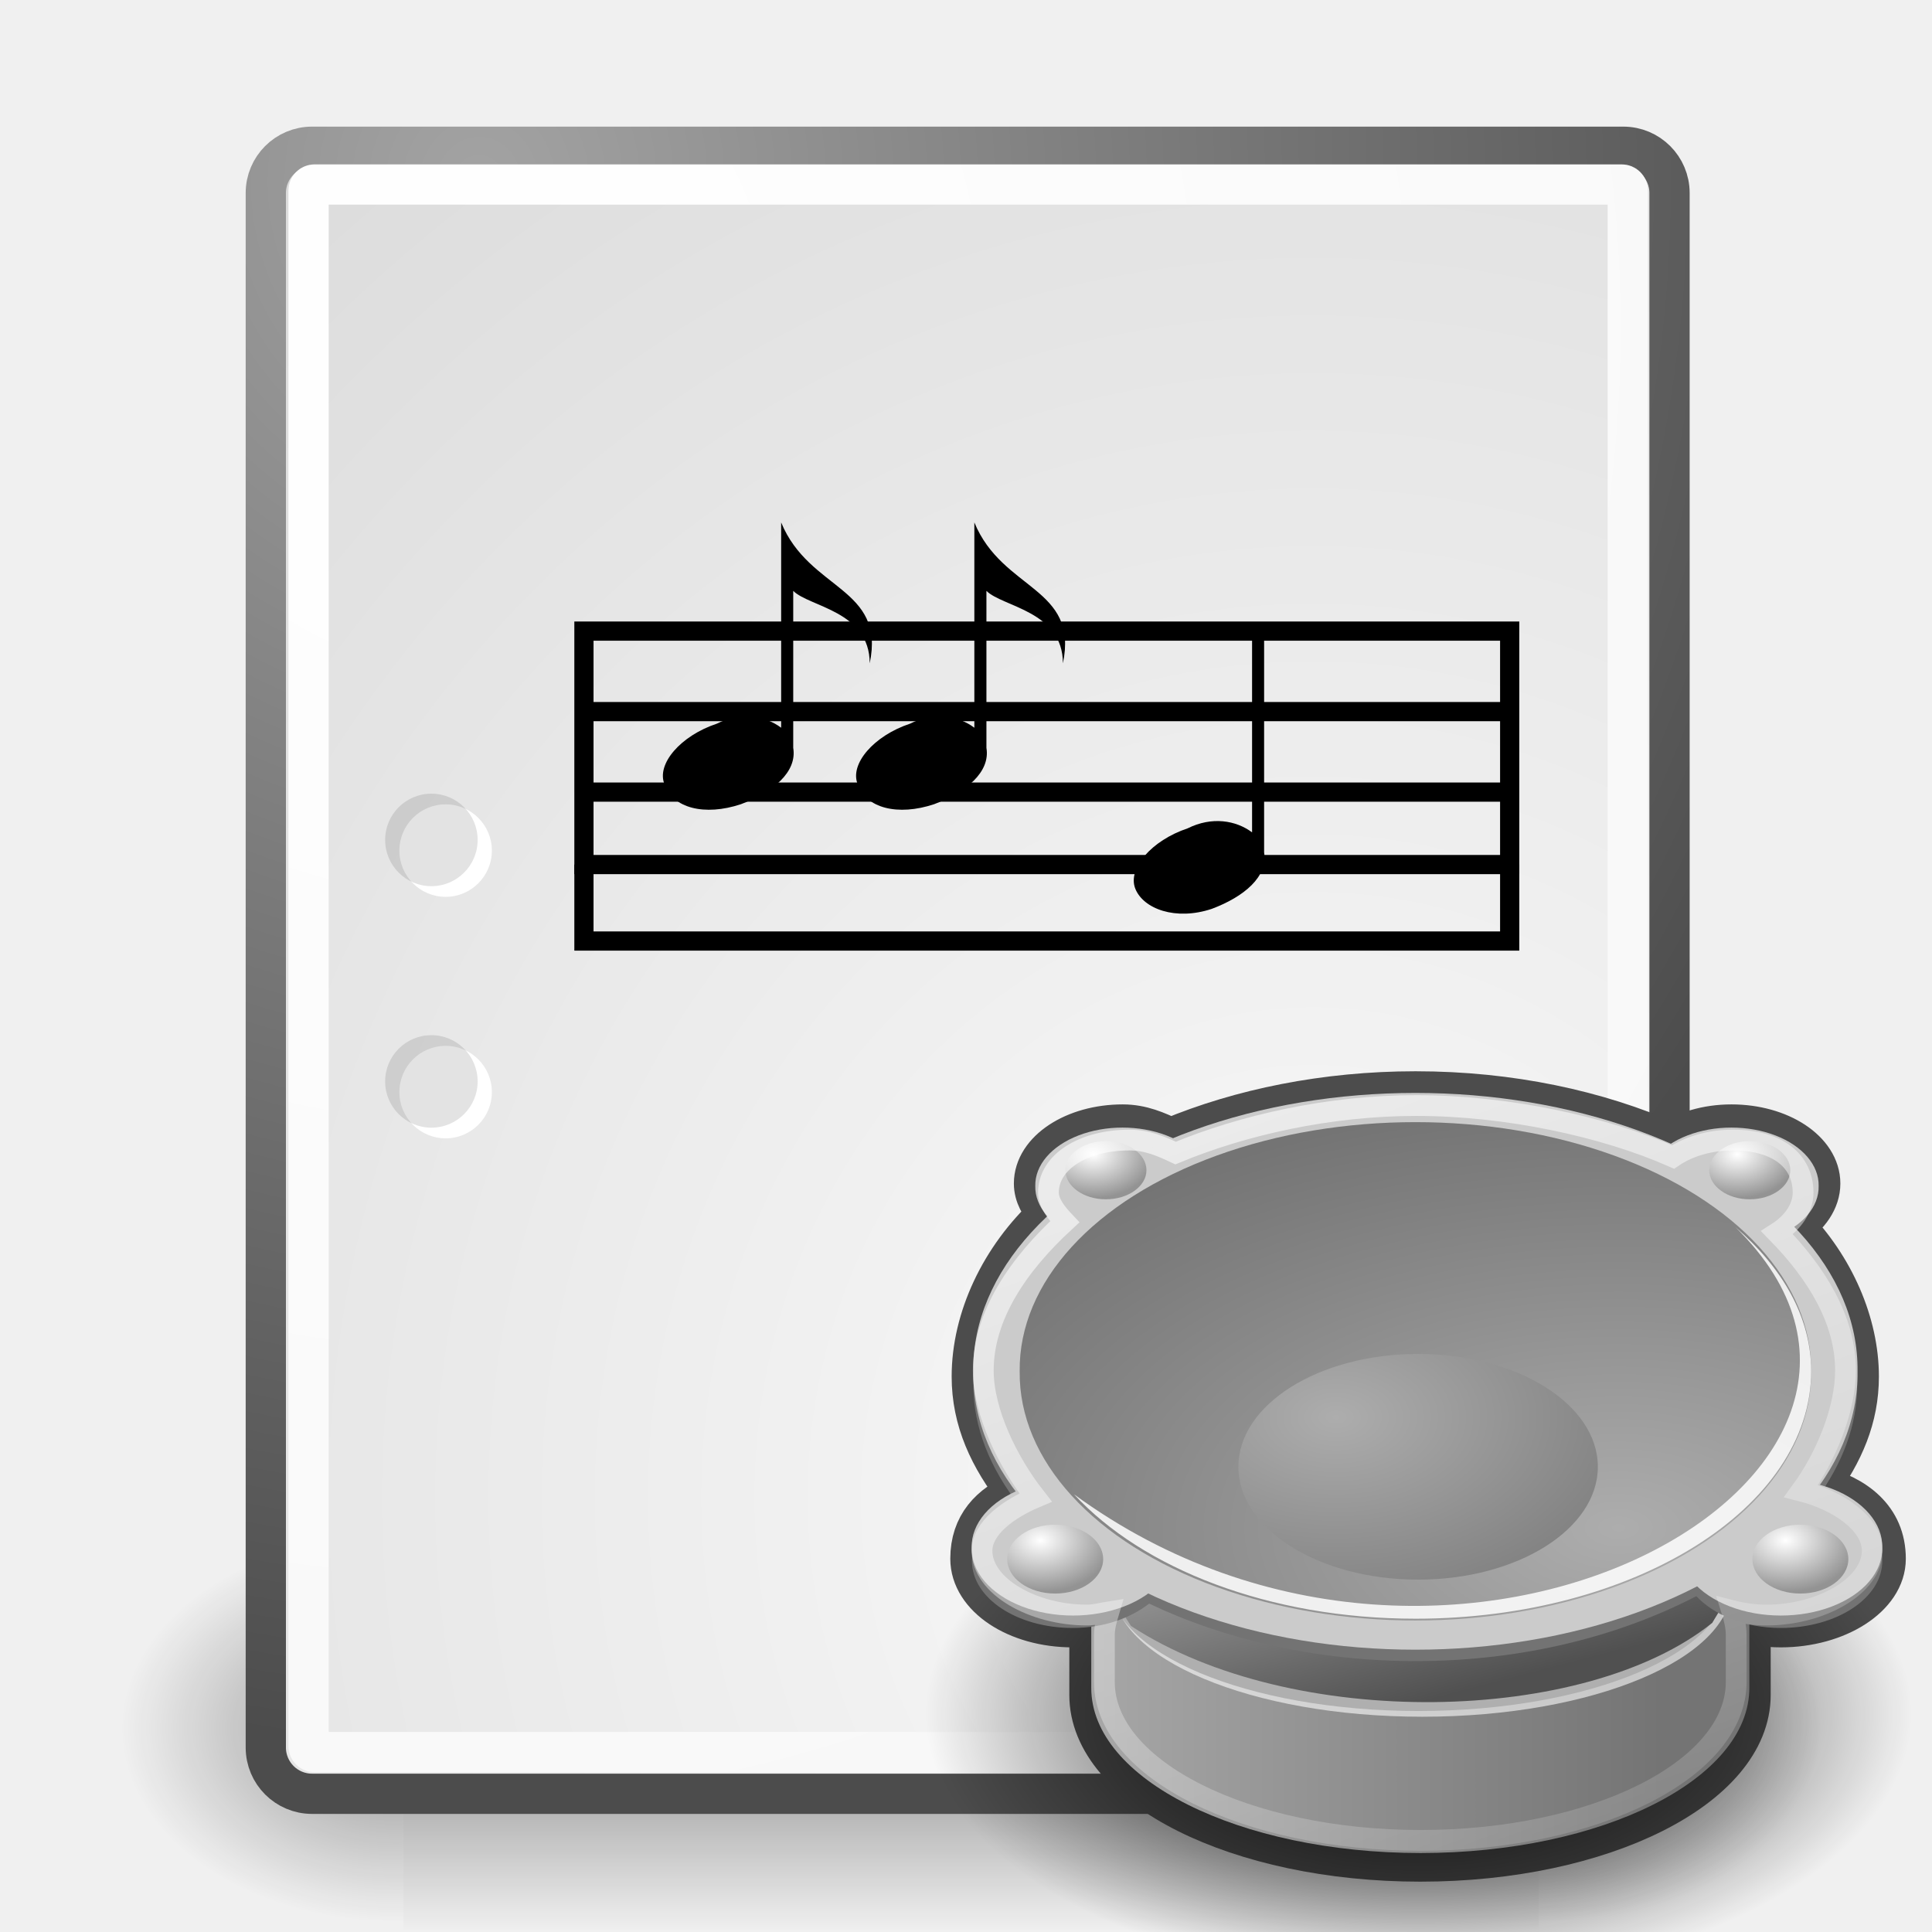
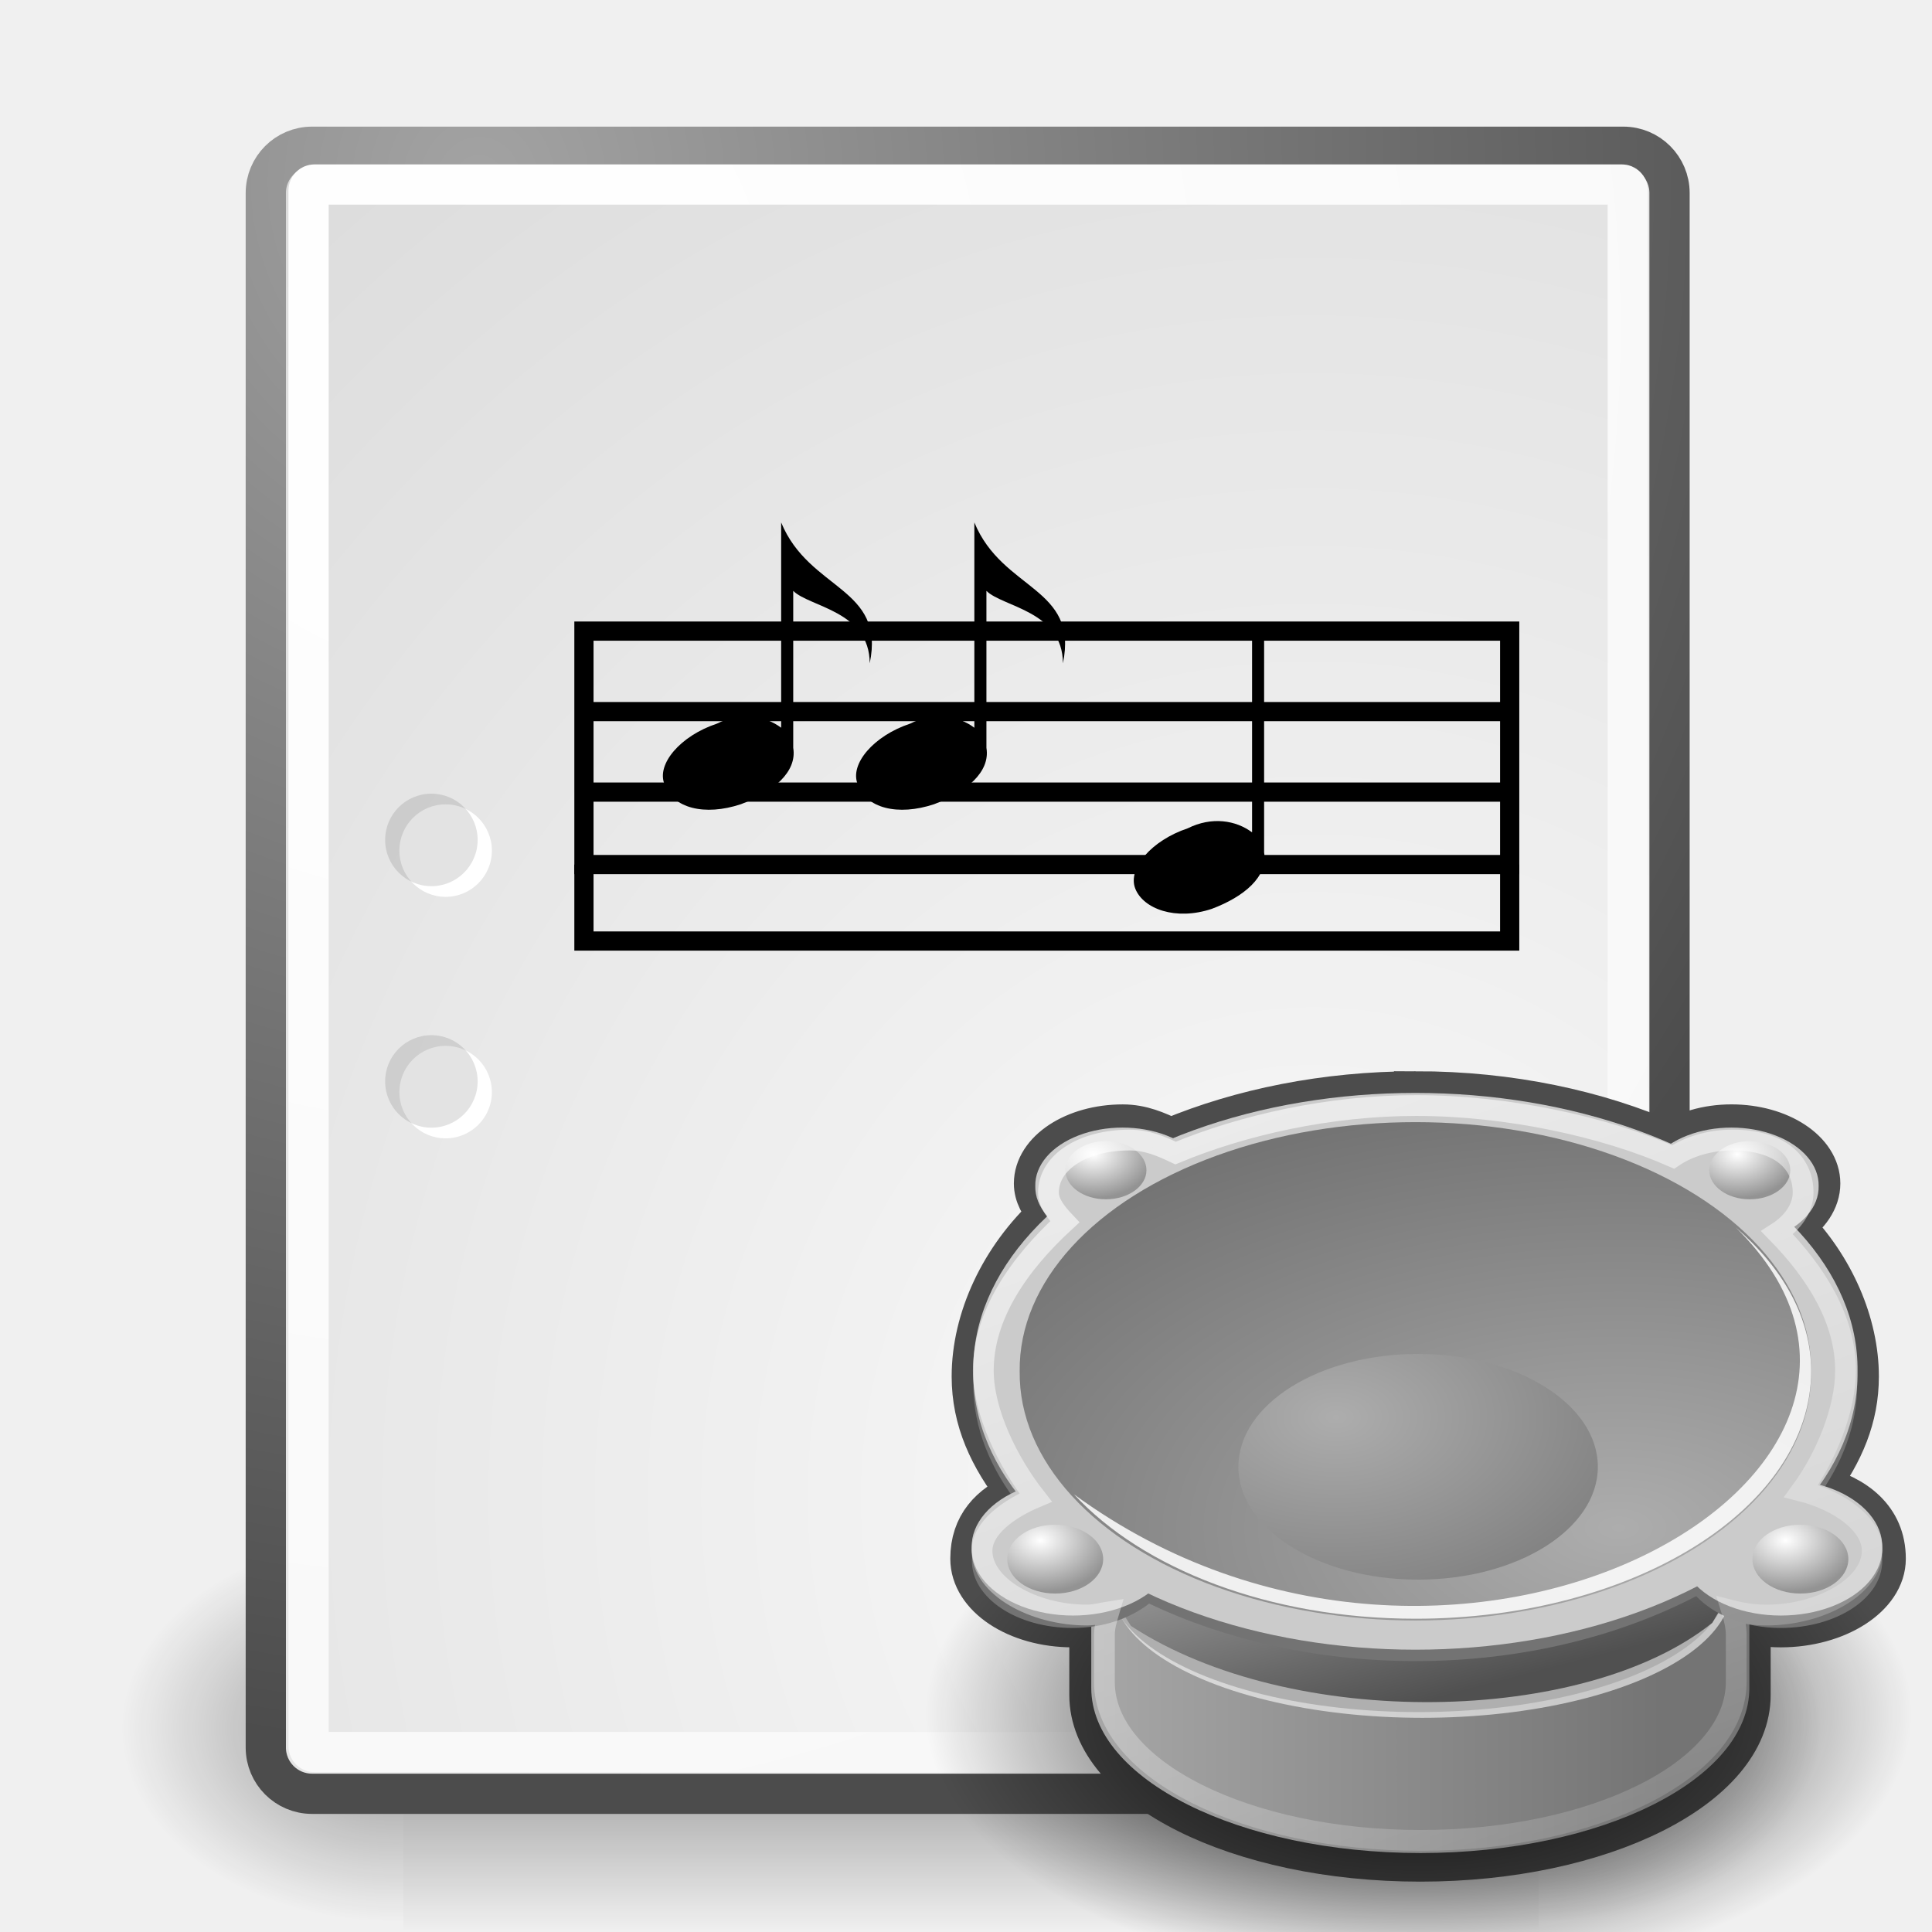
- <svg xmlns="http://www.w3.org/2000/svg" xmlns:xlink="http://www.w3.org/1999/xlink" width="52px" viewBox="0 0 48 48" height="52px" id="svg249">
-   <defs id="defs3">
-     <linearGradient id="XMLID_99_" gradientUnits="userSpaceOnUse" x1="21.7" y1="36.756" x2="28.467" y2="26.362" gradientTransform="matrix(1,0,0,-1,-0.8574,45.8467)">
-       <stop offset="0" style="stop-color:#FFFFFF" id="stop35738" />
-       <stop offset="1" style="stop-color:#EFEFEF" id="stop35740" />
-     </linearGradient>
-     <linearGradient id="XMLID_98_" gradientUnits="userSpaceOnUse" x1="21.715" y1="28.733" x2="28.481" y2="18.34" gradientTransform="matrix(1,0,0,-1,-0.8574,45.8467)">
-       <stop offset="0" style="stop-color:#FFFFFF" id="stop35729" />
-       <stop offset="1" style="stop-color:#EFEFEF" id="stop35731" />
-     </linearGradient>
-     <linearGradient id="XMLID_97_" gradientUnits="userSpaceOnUse" x1="21.717" y1="25.133" x2="28.483" y2="14.74" gradientTransform="matrix(1,0,0,-1,-0.8574,45.8467)">
-       <stop offset="0" style="stop-color:#FFFFFF" id="stop35720" />
-       <stop offset="1" style="stop-color:#EFEFEF" id="stop35722" />
-     </linearGradient>
-     <linearGradient id="XMLID_96_" gradientUnits="userSpaceOnUse" x1="21.706" y1="21.249" x2="28.472" y2="10.855" gradientTransform="matrix(1,0,0,-1,-0.8574,45.8467)">
-       <stop offset="0" style="stop-color:#FFFFFF" id="stop35711" />
-       <stop offset="1" style="stop-color:#EFEFEF" id="stop35713" />
-     </linearGradient>
-     <linearGradient id="XMLID_95_" gradientUnits="userSpaceOnUse" x1="21.731" y1="17.11" x2="28.497" y2="6.718" gradientTransform="matrix(1,0,0,-1,-0.8574,45.8467)">
-       <stop offset="0" style="stop-color:#FFFFFF" id="stop35702" />
-       <stop offset="1" style="stop-color:#EFEFEF" id="stop35704" />
-     </linearGradient>
-     <linearGradient id="XMLID_94_" gradientUnits="userSpaceOnUse" x1="21.737" y1="32.901" x2="28.502" y2="22.51" gradientTransform="matrix(1,0,0,-1,-0.8574,45.8467)">
-       <stop offset="0" style="stop-color:#FFFFFF" id="stop35693" />
-       <stop offset="1" style="stop-color:#EFEFEF" id="stop35695" />
-     </linearGradient>
-     <linearGradient id="XMLID_93_" gradientUnits="userSpaceOnUse" x1="14.067" y1="38.709" x2="35.944" y2="5.105" gradientTransform="matrix(1,0,0,-1,-0.8574,45.8467)">
-       <stop offset="0" style="stop-color:#FFFFFF" id="stop35682" />
-       <stop offset="1" style="stop-color:#EFEFEF" id="stop35684" />
-     </linearGradient>
-     <linearGradient id="linearGradient2497">
-       <stop style="stop-color:#ffffff;stop-opacity:0.608;" offset="0" id="stop2499" />
-       <stop style="stop-color:#ffffff;stop-opacity:0;" offset="1" id="stop2501" />
-     </linearGradient>
-     <linearGradient xlink:href="#linearGradient2497" id="linearGradient2503" gradientTransform="matrix(1.072527,0,0,0.932378,0.5,0.75)" x1="11.562" y1="8.081" x2="30.75" y2="53.659" gradientUnits="userSpaceOnUse" />
-     <radialGradient xlink:href="#linearGradient19474" id="radialGradient19496" gradientUnits="userSpaceOnUse" gradientTransform="scale(1.287593,0.776643)" cx="30.873" cy="31.265" fx="30.873" fy="31.265" r="3.249" />
-     <radialGradient xlink:href="#linearGradient19474" id="radialGradient19494" gradientUnits="userSpaceOnUse" gradientTransform="scale(1.287593,0.776643)" cx="30.873" cy="31.265" fx="30.873" fy="31.265" r="3.249" />
-     <radialGradient xlink:href="#linearGradient19474" id="radialGradient19488" gradientUnits="userSpaceOnUse" gradientTransform="scale(1.287593,0.776643)" cx="30.873" cy="31.265" fx="30.873" fy="31.265" r="3.249" />
-     <linearGradient id="linearGradient19474">
-       <stop style="stop-color:#ffffff;stop-opacity:1;" offset="0" id="stop19476" />
-       <stop style="stop-color:#939393;stop-opacity:1;" offset="1" id="stop19478" />
-     </linearGradient>
-     <radialGradient xlink:href="#linearGradient19474" id="radialGradient19480" gradientTransform="scale(1.287593,0.776643)" cx="30.873" cy="31.265" fx="30.873" fy="31.265" r="3.249" gradientUnits="userSpaceOnUse" />
-     <radialGradient xlink:href="#linearGradient19149" id="radialGradient19155" gradientTransform="scale(1.347925,0.741881)" cx="16.331" cy="34.834" fx="16.331" fy="34.834" r="15.231" gradientUnits="userSpaceOnUse" />
-     <radialGradient xlink:href="#linearGradient19149" id="radialGradient19161" gradientUnits="userSpaceOnUse" gradientTransform="scale(1.347925,0.741881)" cx="25.941" cy="41.706" fx="25.941" fy="41.706" r="26.595" />
-     <linearGradient id="linearGradient19270">
-       <stop id="stop19272" offset="0" style="stop-color:#aaaaaa;stop-opacity:1;" />
-       <stop id="stop19274" offset="1" style="stop-color:#505050;stop-opacity:1;" />
-     </linearGradient>
-     <linearGradient xlink:href="#linearGradient19270" id="linearGradient19175" gradientTransform="matrix(1.70088,0,0,0.587931,-1.374996,-7.214286)" x1="6.884" y1="56.289" x2="16.295" y2="68.767" gradientUnits="userSpaceOnUse" />
-     <linearGradient xlink:href="#linearGradient19149" id="linearGradient19243" gradientUnits="userSpaceOnUse" gradientTransform="matrix(1.411264,0,0,0.708585,-1.517853,-6.857043)" x1="5.163" y1="50.806" x2="26.172" y2="50.805" />
-     <linearGradient id="linearGradient19278">
-       <stop style="stop-color:#000000;stop-opacity:1;" offset="0" id="stop19280" />
-       <stop style="stop-color:#000000;stop-opacity:0;" offset="1" id="stop19282" />
-     </linearGradient>
-     <radialGradient xlink:href="#linearGradient19278" id="radialGradient19284" gradientTransform="scale(1.357519,0.736638)" cx="17.58" cy="47.403" fx="17.58" fy="47.403" r="16.798" gradientUnits="userSpaceOnUse" />
-     <linearGradient id="linearGradient19149">
-       <stop style="stop-color:#adadad;stop-opacity:1;" offset="0" id="stop19151" />
-       <stop style="stop-color:#747474;stop-opacity:1;" offset="1" id="stop19153" />
-     </linearGradient>
-     <linearGradient xlink:href="#linearGradient19149" id="linearGradient2479" gradientUnits="userSpaceOnUse" gradientTransform="matrix(1.411264,0,0,0.708585,-1.517853,-5.016059)" x1="5.163" y1="50.806" x2="26.172" y2="50.805" />
-     <linearGradient id="linearGradient10283">
-       <stop id="stop10285" offset="0" style="stop-color:#000000;stop-opacity:0.238;" />
-       <stop id="stop10287" offset="1" style="stop-color:#000000;stop-opacity:0;" />
-     </linearGradient>
-     <linearGradient id="linearGradient6536">
-       <stop style="stop-color:#6b6b6b;stop-opacity:1;" offset="0" id="stop6538" />
-       <stop id="stop6544" offset="0.378" style="stop-color:#a6a6a6;stop-opacity:1;" />
-       <stop style="stop-color:#5b5b5b;stop-opacity:1;" offset="1" id="stop6540" />
-     </linearGradient>
-     <linearGradient id="linearGradient3543">
-       <stop id="stop3545" offset="0" style="stop-color:#a4a4a4;stop-opacity:1;" />
-       <stop id="stop3547" offset="1" style="stop-color:#6b6b6b;stop-opacity:1;" />
-     </linearGradient>
-     <radialGradient xlink:href="#linearGradient5060" id="radialGradient6719" gradientUnits="userSpaceOnUse" gradientTransform="matrix(-2.774389,0,0,1.969706,112.7623,-872.8854)" cx="605.714" cy="486.648" fx="605.714" fy="486.648" r="117.143" />
-     <linearGradient id="linearGradient5060">
-       <stop style="stop-color:black;stop-opacity:1;" offset="0" id="stop5062" />
-       <stop style="stop-color:black;stop-opacity:0;" offset="1" id="stop5064" />
-     </linearGradient>
-     <radialGradient xlink:href="#linearGradient5060" id="radialGradient6717" gradientUnits="userSpaceOnUse" gradientTransform="matrix(2.774389,0,0,1.969706,-1891.633,-872.8854)" cx="605.714" cy="486.648" fx="605.714" fy="486.648" r="117.143" />
-     <linearGradient id="linearGradient5048">
-       <stop style="stop-color:black;stop-opacity:0;" offset="0" id="stop5050" />
-       <stop id="stop5056" offset="0.5" style="stop-color:black;stop-opacity:1;" />
-       <stop style="stop-color:black;stop-opacity:0;" offset="1" id="stop5052" />
-     </linearGradient>
-     <linearGradient xlink:href="#linearGradient5048" id="linearGradient6715" gradientUnits="userSpaceOnUse" gradientTransform="matrix(2.774389,0,0,1.969706,-1892.179,-872.8854)" x1="302.857" y1="366.648" x2="302.857" y2="609.505" />
-     <linearGradient id="linearGradient5853">
-       <stop style="stop-color:#000000;stop-opacity:1;" offset="0" id="stop5855" />
-       <stop style="stop-color:#000000;stop-opacity:0;" offset="1" id="stop5857" />
-     </linearGradient>
-     <linearGradient id="linearGradient3531">
-       <stop id="stop3533" offset="0" style="stop-color:#000000;stop-opacity:0.093;" />
-       <stop id="stop3535" offset="1" style="stop-color:#000000;stop-opacity:0;" />
-     </linearGradient>
-     <linearGradient id="linearGradient3519">
-       <stop style="stop-color:#ffffff;stop-opacity:1;" offset="0" id="stop3521" />
-       <stop style="stop-color:#ffffff;stop-opacity:0;" offset="1" id="stop3523" />
-     </linearGradient>
-     <linearGradient id="linearGradient15662">
-       <stop style="stop-color:#ffffff;stop-opacity:1;" offset="0" id="stop15664" />
-       <stop style="stop-color:#f8f8f8;stop-opacity:1;" offset="1" id="stop15666" />
-     </linearGradient>
-     <linearGradient id="linearGradient269">
-       <stop style="stop-color:#a3a3a3;stop-opacity:1;" offset="0" id="stop270" />
-       <stop style="stop-color:#4c4c4c;stop-opacity:1;" offset="1" id="stop271" />
-     </linearGradient>
-     <linearGradient id="linearGradient259">
-       <stop style="stop-color:#fafafa;stop-opacity:1;" offset="0" id="stop260" />
-       <stop style="stop-color:#bbbbbb;stop-opacity:1;" offset="1" id="stop261" />
-     </linearGradient>
-     <radialGradient r="37.752" fy="3.756" fx="8.824" cy="3.756" cx="8.824" gradientTransform="matrix(0.968273,0,0,1.032767,3.353553,0.646447)" gradientUnits="userSpaceOnUse" id="radialGradient15656" xlink:href="#linearGradient269" />
-     <radialGradient r="86.708" fy="35.737" fx="33.967" cy="35.737" cx="33.967" gradientTransform="scale(0.960493,1.041132)" gradientUnits="userSpaceOnUse" id="radialGradient15658" xlink:href="#linearGradient259" />
-     <radialGradient r="38.159" fy="7.268" fx="8.144" cy="7.268" cx="8.144" gradientTransform="matrix(0.968273,0,0,1.032767,3.353553,0.646447)" gradientUnits="userSpaceOnUse" id="radialGradient15668" xlink:href="#linearGradient15662" />
-     <radialGradient xlink:href="#linearGradient5853" id="radialGradient5859" cx="24.875" cy="41.625" fx="24.875" fy="41.625" r="16.625" gradientTransform="matrix(0.834586,-4.742171e-18,1.889736e-18,0.332579,4.114662,27.78137)" gradientUnits="userSpaceOnUse" />
-     <linearGradient gradientTransform="matrix(1,0,0,-1,-0.8574,45.8467)" y2="5.105" x2="35.944" y1="38.709" x1="14.067" gradientUnits="userSpaceOnUse" id="linearGradient35827">
-       <stop id="stop35829" style="stop-color:#FFFFFF" offset="0" />
-       <stop id="stop35831" style="stop-color:#EFEFEF" offset="1" />
-     </linearGradient>
-   </defs>
-   <g id="layer6">
-     <g style="display:inline" transform="matrix(2.105461e-2,0,0,2.086758e-2,42.85172,41.1536)" id="g6707">
-       <rect style="opacity:0.402;color:black;fill:url(#linearGradient6715);fill-opacity:1;fill-rule:nonzero;stroke:none;stroke-width:1;stroke-linecap:round;stroke-linejoin:miter;marker:none;marker-start:none;marker-mid:none;marker-end:none;stroke-miterlimit:4;stroke-dasharray:none;stroke-dashoffset:0;stroke-opacity:1;visibility:visible;display:inline;overflow:visible" id="rect6709" width="1339.633" height="478.357" x="-1559.252" y="-150.697" />
-       <path style="opacity:0.402;color:black;fill:url(#radialGradient6717);fill-opacity:1;fill-rule:nonzero;stroke:none;stroke-width:1;stroke-linecap:round;stroke-linejoin:miter;marker:none;marker-start:none;marker-mid:none;marker-end:none;stroke-miterlimit:4;stroke-dasharray:none;stroke-dashoffset:0;stroke-opacity:1;visibility:visible;display:inline;overflow:visible" d="M -219.619,-150.68 C -219.619,-150.68 -219.619,327.65 -219.619,327.65 C -76.745,328.551 125.781,220.481 125.781,88.454 C 125.781,-43.572 -33.655,-150.68 -219.619,-150.68 z " id="path6711" />
-       <path id="path6713" d="M -1559.252,-150.68 C -1559.252,-150.68 -1559.252,327.65 -1559.252,327.65 C -1702.127,328.551 -1904.652,220.481 -1904.652,88.454 C -1904.652,-43.572 -1745.216,-150.68 -1559.252,-150.68 z " style="opacity:0.402;color:black;fill:url(#radialGradient6719);fill-opacity:1;fill-rule:nonzero;stroke:none;stroke-width:1;stroke-linecap:round;stroke-linejoin:miter;marker:none;marker-start:none;marker-mid:none;marker-end:none;stroke-miterlimit:4;stroke-dasharray:none;stroke-dashoffset:0;stroke-opacity:1;visibility:visible;display:inline;overflow:visible" />
+ <svg xmlns="http://www.w3.org/2000/svg" xmlns:xlink="http://www.w3.org/1999/xlink" height="52" viewBox="0 0 48 48" width="52">
+   <linearGradient id="a" gradientTransform="matrix(1.072527 0 0 .932378 .5 .75)" gradientUnits="userSpaceOnUse" x1="11.562" x2="30.75" y1="8.081" y2="53.659">
+     <stop offset="0" stop-color="#fff" stop-opacity=".608" />
+     <stop offset="1" stop-color="#fff" stop-opacity="0" />
+   </linearGradient>
+   <radialGradient id="b" cx="30.873" cy="31.265" gradientTransform="scale(1.287593 .776643)" gradientUnits="userSpaceOnUse" r="3.249">
+     <stop offset="0" stop-color="#fff" />
+     <stop offset="1" stop-color="#939393" />
+   </radialGradient>
+   <radialGradient id="c" cx="16.331" cy="34.834" gradientTransform="scale(1.347925 .741881)" gradientUnits="userSpaceOnUse" r="15.231" xlink:href="#i" />
+   <radialGradient id="d" cx="25.941" cy="41.706" gradientTransform="scale(1.347925 .741881)" gradientUnits="userSpaceOnUse" r="26.595" xlink:href="#i" />
+   <linearGradient id="e" gradientTransform="matrix(1.70088 0 0 .587931 -1.374996 -7.214286)" gradientUnits="userSpaceOnUse" x1="6.884" x2="16.295" y1="56.289" y2="68.767">
+     <stop offset="0" stop-color="#aaa" />
+     <stop offset="1" stop-color="#505050" />
+   </linearGradient>
+   <linearGradient id="f" gradientTransform="matrix(1.411264 0 0 .708585 -1.517853 -6.857043)" gradientUnits="userSpaceOnUse" x1="5.163" x2="26.172" xlink:href="#i" y1="50.806" y2="50.805" />
+   <linearGradient id="g">
+     <stop offset="0" />
+     <stop offset="1" stop-opacity="0" />
+   </linearGradient>
+   <radialGradient id="h" cx="17.58" cy="47.403" gradientTransform="scale(1.357519 .736638)" gradientUnits="userSpaceOnUse" r="16.798" xlink:href="#g" />
+   <linearGradient id="i">
+     <stop offset="0" stop-color="#adadad" />
+     <stop offset="1" stop-color="#747474" />
+   </linearGradient>
+   <linearGradient id="j" gradientTransform="matrix(1.411264 0 0 .708585 -1.517853 -5.016059)" gradientUnits="userSpaceOnUse" x1="5.163" x2="26.172" xlink:href="#i" y1="50.806" y2="50.805" />
+   <radialGradient id="k" cx="605.714" cy="486.648" gradientTransform="matrix(-2.774389 0 0 1.969706 112.7623 -872.8854)" gradientUnits="userSpaceOnUse" r="117.143" xlink:href="#g" />
+   <radialGradient id="l" cx="605.714" cy="486.648" gradientTransform="matrix(2.774389 0 0 1.969706 -1891.633 -872.8854)" gradientUnits="userSpaceOnUse" r="117.143" xlink:href="#g" />
+   <linearGradient id="m" gradientTransform="matrix(2.774389 0 0 1.969706 -1892.179 -872.8854)" gradientUnits="userSpaceOnUse" x1="302.857" x2="302.857" y1="366.648" y2="609.505">
+     <stop offset="0" stop-opacity="0" />
+     <stop offset=".5" />
+     <stop offset="1" stop-opacity="0" />
+   </linearGradient>
+   <radialGradient id="n" cx="8.824" cy="3.756" gradientTransform="matrix(.968273 0 0 1.032767 3.353553 .646447)" gradientUnits="userSpaceOnUse" r="37.752">
+     <stop offset="0" stop-color="#a3a3a3" />
+     <stop offset="1" stop-color="#4c4c4c" />
+   </radialGradient>
+   <radialGradient id="o" cx="33.967" cy="35.737" gradientTransform="scale(.960493 1.041132)" gradientUnits="userSpaceOnUse" r="86.708">
+     <stop offset="0" stop-color="#fafafa" />
+     <stop offset="1" stop-color="#bbb" />
+   </radialGradient>
+   <radialGradient id="p" cx="8.144" cy="7.268" gradientTransform="matrix(.968273 0 0 1.032767 3.353553 .646447)" gradientUnits="userSpaceOnUse" r="38.159">
+     <stop offset="0" stop-color="#fff" />
+     <stop offset="1" stop-color="#f8f8f8" />
+   </radialGradient>
+   <g transform="matrix(.02105461 0 0 .02086758 42.85172 41.1536)">
+     <path d="m-1559.252-150.697h1339.633v478.357h-1339.633z" fill="url(#m)" opacity=".402" />
+     <path d="m-219.619-150.68v478.331c142.874.9 345.4-107.17 345.4-239.196 0-132.027-159.437-239.135-345.4-239.135z" fill="url(#l)" opacity=".402" />
+     <path d="m-1559.252-150.68v478.331c-142.874.9-345.4-107.17-345.4-239.196 0-132.027 159.437-239.135 345.4-239.135z" fill="url(#k)" opacity=".402" />
+   </g>
+   <g stroke-linecap="round" stroke-linejoin="round">
+     <rect display="block" fill="url(#o)" height="40.92" ry="1.149" stroke="url(#n)" width="34.875" x="6.604" y="3.646" />
+     <rect display="block" fill="none" height="38.946" rx=".149" stroke="url(#p)" width="32.776" x="7.666" y="4.584" />
+   </g>
+   <g>
+     <g transform="translate(-14.11961 18.55379)">
+       <path d="m26.34 8.579a1.149 1.149 0 1 1 -2.298 0 1.149 1.149 0 1 1 2.298 0z" fill="#fff" />
+       <path d="m26.34 8.579a1.149 1.149 0 1 1 -2.298 0 1.149 1.149 0 1 1 2.298 0z" fill-opacity=".111" transform="translate(-.353553 -.265165)" />
    </g>
-   </g>
-   <g id="layer1" style="display:inline">
-     <rect ry="1.149" y="3.646" x="6.604" height="40.92" width="34.875" id="rect15391" style="color:#000000;fill:url(#radialGradient15658);fill-opacity:1;fill-rule:nonzero;stroke:url(#radialGradient15656);stroke-width:1;stroke-linecap:round;stroke-linejoin:round;stroke-miterlimit:4;stroke-dashoffset:0;stroke-opacity:1;marker:none;marker-start:none;marker-mid:none;marker-end:none;visibility:visible;display:block;overflow:visible" />
-     <rect rx="0.149" ry="0.149" y="4.584" x="7.666" height="38.946" width="32.776" id="rect15660" style="color:#000000;fill:none;fill-opacity:1;fill-rule:nonzero;stroke:url(#radialGradient15668);stroke-width:1;stroke-linecap:round;stroke-linejoin:round;stroke-miterlimit:4;stroke-dashoffset:0;stroke-opacity:1;marker:none;marker-start:none;marker-mid:none;marker-end:none;visibility:visible;display:block;overflow:visible" />
-   </g>
-   <g style="display:inline" id="layer5">
-     <g id="g28938" transform="translate(0,2.999996)">
-       <g transform="translate(-14.11961,15.55379)" id="g3469">
-         <path d="M 26.34 8.579 A 1.149 1.149 0 1 1  24.042,8.579 A 1.149 1.149 0 1 1  26.34 8.579 z" id="path3471" style="fill:white;fill-opacity:1" />
-         <path transform="translate(-0.353553,-0.265165)" style="fill:black;fill-opacity:0.111" id="path3473" d="M 26.34 8.579 A 1.149 1.149 0 1 1  24.042,8.579 A 1.149 1.149 0 1 1  26.34 8.579 z" />
+     <g transform="translate(-14.11961 12.55379)">
+       <path d="m26.34 8.579a1.149 1.149 0 1 1 -2.298 0 1.149 1.149 0 1 1 2.298 0z" fill="#fff" />
+       <path d="m26.34 8.579a1.149 1.149 0 1 1 -2.298 0 1.149 1.149 0 1 1 2.298 0z" fill-opacity=".111" transform="translate(-.353553 -.265165)" />
+     </g>
+     <g transform="matrix(.537701 0 0 .537701 22.23208 24.15041)">
+       <g fill-rule="evenodd">
+         <path d="m24.062 5.584c-4.179 0-8.075.808-11.312 2.156-.659-.31-1.349-.625-2.219-.625-2.224 0-4.031 1.187-4.031 2.656 0 .517.27.998.656 1.406-2.222 2.043-3.531 4.855-3.531 7.51 0 2.011.798 3.724 2.125 5.417-1.3.55-2.188 1.468-2.188 3.004 0 1.708 2.07 3.094 4.656 3.094.373 0 .715-.102 1.062-.156-.111.371-.219.739-.219 1.125-0.0.696 0 1.536 0 2.232-0 4.212 6.83 7.625 15.219 7.625 8.388 0 15.188-3.413 15.188-7.625 0-.697 0-1.535 0-2.232 0-.408-.096-.797-.219-1.188.528.136 1.086.219 1.688.219 2.586 0 4.776-1.386 4.776-3.094 0-1.848-1.36-2.871-3.12-3.317 1.181-1.615 1.875-3.214 1.875-5.104 0-2.438-1.132-5.04-3.031-6.979.759-.484 1.25-1.186 1.25-1.938 0-1.469-1.807-2.656-4.031-2.656-1.132 0-2.143.315-2.875.812-3.324-1.465-7.345-2.344-11.719-2.344z" fill="url(#j)" stroke="#4c4c4c" stroke-width="2" />
+         <path d="m46.669 34.919a22.804 12.374 0 1 1 -45.608 0 22.804 12.374 0 1 1 45.608 0z" fill="url(#h)" transform="translate(.332106 -.646447)" />
+         <path d="m24.295 21.455c-8.388 0-15.219 3.413-15.219 7.625v4c0 4.212 6.83 7.625 15.219 7.625 8.388 0 15.188-3.413 15.188-7.625 0-.697 0-3.303 0-4 0-4.212-6.799-7.625-15.188-7.625z" fill="url(#f)" />
+         <path d="m39.143 35.143a14.286 6 0 1 1 -28.571 0 14.286 6 0 1 1 28.571 0z" fill="#fff" fill-opacity=".596" transform="translate(-.483935 -6.734736)" />
+         <path d="m39.143 35.143a14.286 6 0 1 1 -28.571 0 14.286 6 0 1 1 28.571 0z" fill="#afafaf" transform="translate(-.660711 -6.9999)" />
+         <path d="m43.482 20.5-5.714 9.571c-5.857 4.714-19.429 5-26.857.143l-5.714-8.857 38.286-.857z" fill="url(#e)" />
+         <path d="m24.062 6.306c-11.277 0-20.437 5.702-20.438 12.75 0 2.011.798 3.901 2.125 5.594-1.3.55-2.188 1.468-2.188 2.562 0 1.708 2.07 3.094 4.656 3.094 1.434 0 2.672-.454 3.531-1.125 3.432 1.632 7.67 2.656 12.312 2.656 4.957 0 9.43-1.163 12.969-3 .829.872 2.234 1.469 3.906 1.469 2.586 0 4.688-1.386 4.688-3.094 0-1.318-1.272-2.429-3.031-2.875 1.181-1.615 1.875-3.391 1.875-5.281 0-7.048-9.13-12.75-20.406-12.75z" fill="#737373" />
+         <path d="m47.73 28.82a4.685 3.094 0 1 1 -9.369 0 4.685 3.094 0 1 1 9.369 0z" fill="#cbcbcb" transform="translate(-34.81183 -2.226137)" />
+         <path d="m47.73 28.82a4.685 3.094 0 1 1 -9.369 0 4.685 3.094 0 1 1 9.369 0z" fill="#cbcbcb" transform="matrix(.860242 0 0 .860242 -26.51038 -14.90547)" />
+         <path d="m43.857 23.714a18.286 11.429 0 1 1 -36.571 0 18.286 11.429 0 1 1 36.571 0z" fill="#cbcbcb" transform="matrix(1.117187 0 0 1.117187 -4.514504 -8.045078)" />
+         <path d="m47.73 28.82a4.685 3.094 0 1 1 -9.369 0 4.685 3.094 0 1 1 9.369 0z" fill="#cbcbcb" transform="translate(-2.104706 -2.226137)" />
+         <path d="m47.73 28.82a4.685 3.094 0 1 1 -9.369 0 4.685 3.094 0 1 1 9.369 0z" fill="#cbcbcb" transform="matrix(.860242 0 0 .860242 1.625659 -14.90547)" />
+         <path d="m43.857 23.714a18.286 11.429 0 1 1 -36.571 0 18.286 11.429 0 1 1 36.571 0z" fill="url(#d)" transform="translate(-1.517853 -5.266059)" />
+         <path d="m35.429 28.071a9.214 5.071 0 1 1 -18.429 0 9.214 5.071 0 1 1 18.429 0z" fill="url(#c)" transform="matrix(.901236 0 0 1.02817 .552644 -6.002357)" />
+         <path d="m38.839 11.786c11.546 11.302-12.989 25.213-30.563 12.344 3.159 3.426 9.005 5.75 15.781 5.75 10.094 0 18.281-5.129 18.281-11.438 0-2.498-1.321-4.775-3.5-6.656z" fill="#fff" fill-opacity=".86" />
+         <path d="m43.399 25.196a2.784 1.679 0 1 1 -5.568 0 2.784 1.679 0 1 1 5.568 0z" fill="url(#b)" transform="matrix(.795827 0 0 .947763 9.518711 3.245336)" />
+         <path d="m43.399 25.196a2.784 1.679 0 1 1 -5.568 0 2.784 1.679 0 1 1 5.568 0z" fill="url(#b)" transform="matrix(.795827 0 0 .947763 -24.91284 3.245336)" />
+         <path d="m43.399 25.196a2.784 1.679 0 1 1 -5.568 0 2.784 1.679 0 1 1 5.568 0z" fill="url(#b)" transform="matrix(.672594 0 0 .801003 12.18531 -11.0271)" />
+         <path d="m43.399 25.196a2.784 1.679 0 1 1 -5.568 0 2.784 1.679 0 1 1 5.568 0z" fill="url(#b)" transform="matrix(.672594 0 0 .801003 -17.56469 -11.0271)" />
      </g>
-       <g id="g3475" transform="translate(-14.11961,9.55379)">
-         <path style="fill:white;fill-opacity:1" id="path3477" d="M 26.34 8.579 A 1.149 1.149 0 1 1  24.042,8.579 A 1.149 1.149 0 1 1  26.34 8.579 z" />
-         <path d="M 26.34 8.579 A 1.149 1.149 0 1 1  24.042,8.579 A 1.149 1.149 0 1 1  26.34 8.579 z" id="path3479" style="fill:black;fill-opacity:0.111" transform="translate(-0.353553,-0.265165)" />
-       </g>
+       <path d="m24.084 6.168c-4.013 0-8.002.901-11.111 2.195-.632-.297-1.296-.6-2.13-.6-2.136 0-3.745 1.015-3.745 2.425 0 .496.384.958.755 1.35-2.134 1.962-3.765 4.321-3.765 6.871 0 1.931 1.141 4.245 2.415 5.871-1.248.528-2.475 1.409-2.475 2.46 0 1.64 2.363 2.97 4.845 2.97.358 0 .686-.098 1.02-.15-.106.356-.21.709-.21 1.08-0.0.668 0 1.493 0 2.161-0 4.044 6.558 7.321 14.612 7.321s14.582-3.277 14.582-7.321c0-.67 0-1.491 0-2.161 0-.392-.092-.765-.21-1.14.507.131 1.043.21 1.62.21 2.483 0 4.875-1.331 4.875-2.97 0-1.265-1.596-2.333-3.285-2.76 1.134-1.55 2.05-3.755 2.05-5.571 0-2.341-1.337-4.5-3.16-6.361.729-.465 1.2-1.139 1.2-1.86 0-1.41-1.11-2.425-3.245-2.425-1.087 0-2.057.303-2.76.78-3.192-1.406-7.677-2.375-11.876-2.375z" fill="none" stroke="url(#a)" stroke-width=".96" />
    </g>
-     <g id="g35093" transform="matrix(0.537701,0,0,0.537701,22.23208,24.15041)">
-       <path id="path19447" d="M 24.062,5.584 C 19.883,5.584 15.988,6.392 12.75,7.74 C 12.091,7.431 11.401,7.115 10.531,7.115 C 8.307,7.115 6.5,8.302 6.5,9.771 C 6.5,10.288 6.77,10.769 7.156,11.178 C 4.934,13.221 3.625,16.032 3.625,18.688 C 3.625,20.699 4.423,22.412 5.75,24.104 C 4.45,24.654 3.562,25.572 3.562,27.109 C 3.562,28.817 5.633,30.203 8.219,30.203 C 8.592,30.203 8.933,30.101 9.281,30.046 C 9.171,30.417 9.062,30.785 9.062,31.171 C 9.062,31.867 9.062,32.708 9.062,33.404 C 9.062,37.615 15.893,41.029 24.281,41.029 C 32.67,41.029 39.469,37.615 39.469,33.404 C 39.469,32.706 39.469,31.869 39.469,31.171 C 39.469,30.763 39.373,30.375 39.25,29.984 C 39.778,30.12 40.336,30.203 40.938,30.203 C 43.523,30.203 45.713,28.817 45.713,27.109 C 45.713,25.261 44.353,24.237 42.594,23.792 C 43.775,22.177 44.469,20.578 44.469,18.688 C 44.469,16.249 43.337,13.647 41.438,11.709 C 42.197,11.225 42.688,10.523 42.688,9.771 C 42.688,8.302 40.881,7.115 38.656,7.115 C 37.524,7.115 36.514,7.43 35.781,7.928 C 32.457,6.463 28.436,5.584 24.062,5.584 z " style="color:black;fill:url(#linearGradient2479);fill-opacity:1;fill-rule:evenodd;stroke:#4c4c4c;stroke-width:2;stroke-linecap:butt;stroke-linejoin:miter;marker:none;marker-start:none;marker-mid:none;marker-end:none;stroke-miterlimit:4;stroke-dashoffset:0;stroke-opacity:1;visibility:visible;display:inline;overflow:visible" />
-       <path transform="translate(0.332106,-0.646447)" d="M 46.669 34.919 A 22.804 12.374 0 1 1  1.061,34.919 A 22.804 12.374 0 1 1  46.669 34.919 z" id="path19276" style="color:black;fill:url(#radialGradient19284);fill-opacity:1;fill-rule:evenodd;stroke:none;stroke-width:4;stroke-linecap:butt;stroke-linejoin:miter;marker:none;marker-start:none;marker-mid:none;marker-end:none;stroke-miterlimit:4;stroke-dashoffset:0;stroke-opacity:1;visibility:visible;display:inline;overflow:visible" />
-       <path id="path19181" d="M 24.295,21.455 C 15.906,21.455 9.076,24.869 9.076,29.08 C 9.076,29.776 9.076,32.385 9.076,33.08 C 9.076,37.292 15.906,40.705 24.295,40.705 C 32.683,40.705 39.482,37.292 39.482,33.08 C 39.482,32.383 39.482,29.778 39.482,29.08 C 39.482,24.869 32.683,21.455 24.295,21.455 z " style="color:black;fill:url(#linearGradient19243);fill-opacity:1;fill-rule:evenodd;stroke:none;stroke-width:2;stroke-linecap:butt;stroke-linejoin:miter;marker:none;marker-start:none;marker-mid:none;marker-end:none;stroke-miterlimit:4;stroke-dashoffset:0;stroke-opacity:1;visibility:visible;display:inline;overflow:visible" />
-       <path style="color:black;fill:white;fill-opacity:0.596;fill-rule:evenodd;stroke:none;stroke-width:4;stroke-linecap:butt;stroke-linejoin:miter;marker:none;marker-start:none;marker-mid:none;marker-end:none;stroke-miterlimit:4;stroke-dashoffset:0;stroke-opacity:1;visibility:visible;display:inline;overflow:visible" id="path19268" d="M 39.143 35.143 A 14.286 6 0 1 1  10.571,35.143 A 14.286 6 0 1 1  39.143 35.143 z" transform="translate(-0.483935,-6.734736)" />
-       <path transform="translate(-0.660711,-6.9999)" d="M 39.143 35.143 A 14.286 6 0 1 1  10.571,35.143 A 14.286 6 0 1 1  39.143 35.143 z" id="path19218" style="color:black;fill:#afafaf;fill-opacity:1;fill-rule:evenodd;stroke:none;stroke-width:4;stroke-linecap:butt;stroke-linejoin:miter;marker:none;marker-start:none;marker-mid:none;marker-end:none;stroke-miterlimit:4;stroke-dashoffset:0;stroke-opacity:1;visibility:visible;display:inline;overflow:visible" />
-       <path id="path19173" d="M 43.482,20.5 L 37.768,30.071 C 31.911,34.786 18.339,35.071 10.911,30.214 L 5.196,21.357 L 43.482,20.5 z " style="color:black;fill:url(#linearGradient19175);fill-opacity:1;fill-rule:evenodd;stroke:none;stroke-width:2;stroke-linecap:butt;stroke-linejoin:miter;marker:none;marker-start:none;marker-mid:none;marker-end:none;stroke-miterlimit:4;stroke-dashoffset:0;stroke-opacity:1;visibility:visible;display:inline;overflow:visible" />
-       <path id="path19500" d="M 24.062,6.306 C 12.786,6.306 3.625,12.008 3.625,19.056 C 3.625,21.067 4.423,22.957 5.75,24.65 C 4.45,25.2 3.562,26.118 3.562,27.212 C 3.562,28.92 5.633,30.306 8.219,30.306 C 9.653,30.306 10.89,29.852 11.75,29.181 C 15.182,30.814 19.42,31.837 24.062,31.837 C 29.019,31.837 33.492,30.675 37.031,28.837 C 37.86,29.709 39.265,30.306 40.938,30.306 C 43.523,30.306 45.625,28.92 45.625,27.212 C 45.625,25.895 44.353,24.783 42.594,24.337 C 43.775,22.723 44.469,20.947 44.469,19.056 C 44.469,12.008 35.339,6.306 24.062,6.306 z " style="color:black;fill:#737373;fill-opacity:1;fill-rule:evenodd;stroke:none;stroke-width:2.234;stroke-linecap:butt;stroke-linejoin:miter;marker:none;marker-start:none;marker-mid:none;marker-end:none;stroke-miterlimit:4;stroke-dashoffset:0;stroke-opacity:1;visibility:visible;display:inline;overflow:visible" />
-       <path style="color:black;fill:#cbcbcb;fill-opacity:1;fill-rule:evenodd;stroke:none;stroke-width:2.234;stroke-linecap:butt;stroke-linejoin:miter;marker:none;marker-start:none;marker-mid:none;marker-end:none;stroke-miterlimit:4;stroke-dashoffset:0;stroke-opacity:1;visibility:visible;display:inline;overflow:visible" id="path19441" d="M 47.73 28.82 A 4.685 3.094 0 1 1  38.361,28.82 A 4.685 3.094 0 1 1  47.73 28.82 z" transform="translate(-34.81183,-2.226137)" />
-       <path transform="matrix(0.860242,0,0,0.860242,-26.51038,-14.90547)" d="M 47.73 28.82 A 4.685 3.094 0 1 1  38.361,28.82 A 4.685 3.094 0 1 1  47.73 28.82 z" id="path19443" style="color:black;fill:#cbcbcb;fill-opacity:1;fill-rule:evenodd;stroke:none;stroke-width:2.234;stroke-linecap:butt;stroke-linejoin:miter;marker:none;marker-start:none;marker-mid:none;marker-end:none;stroke-miterlimit:4;stroke-dashoffset:0;stroke-opacity:1;visibility:visible;display:inline;overflow:visible" />
-       <path transform="matrix(1.117187,0,0,1.117187,-4.514504,-8.045078)" style="color:black;fill:#cbcbcb;fill-opacity:1;fill-rule:evenodd;stroke:none;stroke-width:2;stroke-linecap:butt;stroke-linejoin:miter;marker:none;marker-start:none;marker-mid:none;marker-end:none;stroke-miterlimit:4;stroke-dashoffset:0;stroke-opacity:1;visibility:visible;display:inline;overflow:visible" id="path19163" d="M 43.857 23.714 A 18.286 11.429 0 1 1  7.286,23.714 A 18.286 11.429 0 1 1  43.857 23.714 z" />
-       <path transform="translate(-2.104706,-2.226137)" d="M 47.73 28.82 A 4.685 3.094 0 1 1  38.361,28.82 A 4.685 3.094 0 1 1  47.73 28.82 z" id="path19439" style="color:black;fill:#cbcbcb;fill-opacity:1;fill-rule:evenodd;stroke:none;stroke-width:2.234;stroke-linecap:butt;stroke-linejoin:miter;marker:none;marker-start:none;marker-mid:none;marker-end:none;stroke-miterlimit:4;stroke-dashoffset:0;stroke-opacity:1;visibility:visible;display:inline;overflow:visible" />
-       <path style="color:black;fill:#cbcbcb;fill-opacity:1;fill-rule:evenodd;stroke:none;stroke-width:2.234;stroke-linecap:butt;stroke-linejoin:miter;marker:none;marker-start:none;marker-mid:none;marker-end:none;stroke-miterlimit:4;stroke-dashoffset:0;stroke-opacity:1;visibility:visible;display:inline;overflow:visible" id="path19445" d="M 47.73 28.82 A 4.685 3.094 0 1 1  38.361,28.82 A 4.685 3.094 0 1 1  47.73 28.82 z" transform="matrix(0.860242,0,0,0.860242,1.625659,-14.90547)" />
-       <path transform="translate(-1.517853,-5.266059)" d="M 43.857 23.714 A 18.286 11.429 0 1 1  7.286,23.714 A 18.286 11.429 0 1 1  43.857 23.714 z" id="path19145" style="color:black;fill:url(#radialGradient19161);fill-opacity:1;fill-rule:evenodd;stroke:none;stroke-width:2;stroke-linecap:butt;stroke-linejoin:miter;marker:none;marker-start:none;marker-mid:none;marker-end:none;stroke-miterlimit:4;stroke-dashoffset:0;stroke-opacity:1;visibility:visible;display:inline;overflow:visible" />
-       <path transform="matrix(0.901236,0,0,1.02817,0.552644,-6.002357)" d="M 35.429 28.071 A 9.214 5.071 0 1 1  17,28.071 A 9.214 5.071 0 1 1  35.429 28.071 z" id="path19147" style="color:black;fill:url(#radialGradient19155);fill-opacity:1;fill-rule:evenodd;stroke:none;stroke-width:2;stroke-linecap:butt;stroke-linejoin:miter;marker:none;marker-start:none;marker-mid:none;marker-end:none;stroke-miterlimit:4;stroke-dashoffset:0;stroke-opacity:1;visibility:visible;display:inline;overflow:visible" />
-       <path id="path19245" d="M 38.839,11.786 C 50.386,23.088 25.85,36.999 8.277,24.129 C 11.436,27.555 17.282,29.879 24.058,29.879 C 34.152,29.879 42.339,24.751 42.339,18.442 C 42.339,15.944 41.018,13.667 38.839,11.786 z " style="color:black;fill:white;fill-opacity:0.86;fill-rule:evenodd;stroke:none;stroke-width:2;stroke-linecap:butt;stroke-linejoin:miter;marker:none;marker-start:none;marker-mid:none;marker-end:none;stroke-miterlimit:4;stroke-dashoffset:0;stroke-opacity:1;visibility:visible;display:inline;overflow:visible" />
-       <path transform="matrix(0.795827,0,0,0.947763,9.518711,3.245336)" d="M 43.399 25.196 A 2.784 1.679 0 1 1  37.83,25.196 A 2.784 1.679 0 1 1  43.399 25.196 z" id="path19472" style="color:black;fill:url(#radialGradient19480);fill-opacity:1;fill-rule:evenodd;stroke:none;stroke-width:4;stroke-linecap:butt;stroke-linejoin:miter;marker:none;marker-start:none;marker-mid:none;marker-end:none;stroke-miterlimit:4;stroke-dashoffset:0;stroke-opacity:1;visibility:visible;display:inline;overflow:visible" />
-       <path style="color:black;fill:url(#radialGradient19488);fill-opacity:1;fill-rule:evenodd;stroke:none;stroke-width:4;stroke-linecap:butt;stroke-linejoin:miter;marker:none;marker-start:none;marker-mid:none;marker-end:none;stroke-miterlimit:4;stroke-dashoffset:0;stroke-opacity:1;visibility:visible;display:inline;overflow:visible" id="path19486" d="M 43.399 25.196 A 2.784 1.679 0 1 1  37.83,25.196 A 2.784 1.679 0 1 1  43.399 25.196 z" transform="matrix(0.795827,0,0,0.947763,-24.91284,3.245336)" />
-       <path style="color:black;fill:url(#radialGradient19494);fill-opacity:1;fill-rule:evenodd;stroke:none;stroke-width:4;stroke-linecap:butt;stroke-linejoin:miter;marker:none;marker-start:none;marker-mid:none;marker-end:none;stroke-miterlimit:4;stroke-dashoffset:0;stroke-opacity:1;visibility:visible;display:inline;overflow:visible" id="path19490" d="M 43.399 25.196 A 2.784 1.679 0 1 1  37.83,25.196 A 2.784 1.679 0 1 1  43.399 25.196 z" transform="matrix(0.672594,0,0,0.801003,12.18531,-11.0271)" />
-       <path transform="matrix(0.672594,0,0,0.801003,-17.56469,-11.0271)" d="M 43.399 25.196 A 2.784 1.679 0 1 1  37.83,25.196 A 2.784 1.679 0 1 1  43.399 25.196 z" id="path19492" style="color:black;fill:url(#radialGradient19496);fill-opacity:1;fill-rule:evenodd;stroke:none;stroke-width:4;stroke-linecap:butt;stroke-linejoin:miter;marker:none;marker-start:none;marker-mid:none;marker-end:none;stroke-miterlimit:4;stroke-dashoffset:0;stroke-opacity:1;visibility:visible;display:inline;overflow:visible" />
-       <path id="path2495" d="M 24.084,6.168 C 20.071,6.168 16.081,7.069 12.973,8.363 C 12.34,8.066 11.677,7.763 10.842,7.763 C 8.707,7.763 7.097,8.778 7.097,10.188 C 7.097,10.684 7.481,11.146 7.852,11.538 C 5.718,13.5 4.087,15.86 4.087,18.409 C 4.087,20.34 5.228,22.654 6.502,24.279 C 5.254,24.807 4.027,25.689 4.027,26.74 C 4.027,28.379 6.389,29.71 8.872,29.71 C 9.23,29.71 9.558,29.612 9.892,29.56 C 9.786,29.916 9.682,30.269 9.682,30.64 C 9.682,31.308 9.682,32.133 9.682,32.801 C 9.682,36.845 16.24,40.122 24.294,40.122 C 32.347,40.122 38.875,36.845 38.875,32.801 C 38.875,32.131 38.875,31.31 38.875,30.64 C 38.875,30.248 38.783,29.875 38.665,29.5 C 39.172,29.631 39.708,29.71 40.285,29.71 C 42.768,29.71 45.161,28.379 45.161,26.74 C 45.161,25.474 43.565,24.407 41.876,23.979 C 43.01,22.429 43.926,20.224 43.926,18.409 C 43.926,16.068 42.589,13.909 40.765,12.048 C 41.495,11.583 41.966,10.91 41.966,10.188 C 41.966,8.778 40.856,7.763 38.72,7.763 C 37.633,7.763 36.663,8.065 35.96,8.543 C 32.768,7.137 28.283,6.168 24.084,6.168 z " style="color:black;fill:none;fill-opacity:1;fill-rule:evenodd;stroke:url(#linearGradient2503);stroke-width:0.96;stroke-linecap:butt;stroke-linejoin:miter;marker:none;marker-start:none;marker-mid:none;marker-end:none;stroke-miterlimit:4;stroke-dashoffset:0;stroke-opacity:1;visibility:visible;display:inline;overflow:visible" />
-     </g>
-     <path style="fill:none" id="path40510" d="M -12.161,37.529 L -54.661,37.529 L -54.661,-10.471 L -12.161,-10.471 L -12.161,37.529 z " />
-     <g id="g40631" transform="translate(56.56854,12.55115)">
-       <path d="M -25.161,3.129 L -25.461,3.029 L -25.461,8.129 C -25.861,7.829 -26.461,7.729 -27.062,8.029 C -27.961,8.329 -28.562,9.029 -28.362,9.529 C -28.162,10.029 -27.362,10.329 -26.462,10.029 C -25.662,9.729 -25.063,9.229 -25.162,8.629 L -25.162,3.129 L -25.161,3.129 z " id="path40512" />
-       <path d="M -32.061,2.129 C -31.661,2.529 -30.161,2.629 -30.161,3.929 C -29.761,2.029 -31.661,2.129 -32.361,0.429 L -32.361,5.529 C -32.76,5.229 -33.361,5.129 -33.961,5.429 C -34.861,5.729 -35.461,6.429 -35.261,6.929 C -35.061,7.529 -34.261,7.729 -33.361,7.429 C -32.561,7.129 -31.961,6.629 -32.061,6.029 L -32.061,2.129 L -32.061,2.129 z " id="path40518" />
-       <path d="M -36.861,2.129 C -36.461,2.529 -34.961,2.629 -34.961,3.929 C -34.561,2.029 -36.461,2.129 -37.161,0.429 L -37.161,5.529 C -37.561,5.229 -38.161,5.129 -38.761,5.429 C -39.661,5.729 -40.261,6.429 -40.061,6.929 C -39.861,7.529 -39.061,7.729 -38.161,7.429 C -37.361,7.129 -36.761,6.629 -36.861,6.029 L -36.861,2.129 z " id="path40520" />
-       <g transform="translate(-54.66079,-10.47146)" id="g40542">
-         <g id="g40544">
-           <path d="M 35.6,17.6 L 12.6,17.6" id="path40546" style="fill:none;stroke:black;stroke-width:0.477" />
-           <path d="M 12.6,15.6 L 35.6,15.6" id="path40548" style="fill:none;stroke:black;stroke-width:0.477" />
-           <path d="M 35.6,19.4 L 12.6,19.4 L 12.6,13.6 L 35.6,13.6 L 35.6,19.4 z " id="path40550" style="fill:none;stroke:black;stroke-width:0.477" />
-         </g>
-         <path d="M 12.6,19.4 L 12.6,21.3 L 35.6,21.3 L 35.6,19.4" id="path40552" style="fill:none;stroke:black;stroke-width:0.477" />
+     <path d="m-12.161 37.529h-42.5v-48h42.5z" fill="none" />
+     <g transform="translate(56.56854 12.55115)">
+       <path d="m-25.161 3.129-.3-.1v5.1c-.4-.3-1-.4-1.601-.1-.899.3-1.5 1-1.3 1.5s1 .8 1.9.5c.8-.3 1.399-.8 1.3-1.4v-5.5z" />
+       <path d="m-32.061 2.129c.4.4 1.9.5 1.9 1.8.4-1.9-1.5-1.8-2.2-3.5v5.1c-.399-.3-1-.4-1.6-.1-.9.3-1.5 1-1.3 1.5.2.6 1 .8 1.9.5.8-.3 1.4-.8 1.3-1.4z" />
+       <path d="m-36.861 2.129c.4.4 1.9.5 1.9 1.8.4-1.9-1.5-1.8-2.2-3.5v5.1c-.4-.3-1-.4-1.6-.1-.9.3-1.5 1-1.3 1.5.2.6 1 .8 1.9.5.8-.3 1.4-.8 1.3-1.4z" />
+       <g fill="none" stroke="#000" stroke-width=".477" transform="translate(-54.66079 -10.47146)">
+         <path d="m35.6 17.6h-23" />
+         <path d="m12.6 15.6h23" />
+         <path d="m35.6 19.4h-23v-5.8h23z" />
+         <path d="m12.6 19.4v1.9h23v-1.9" />
      </g>
    </g>
  </g>
</svg>
